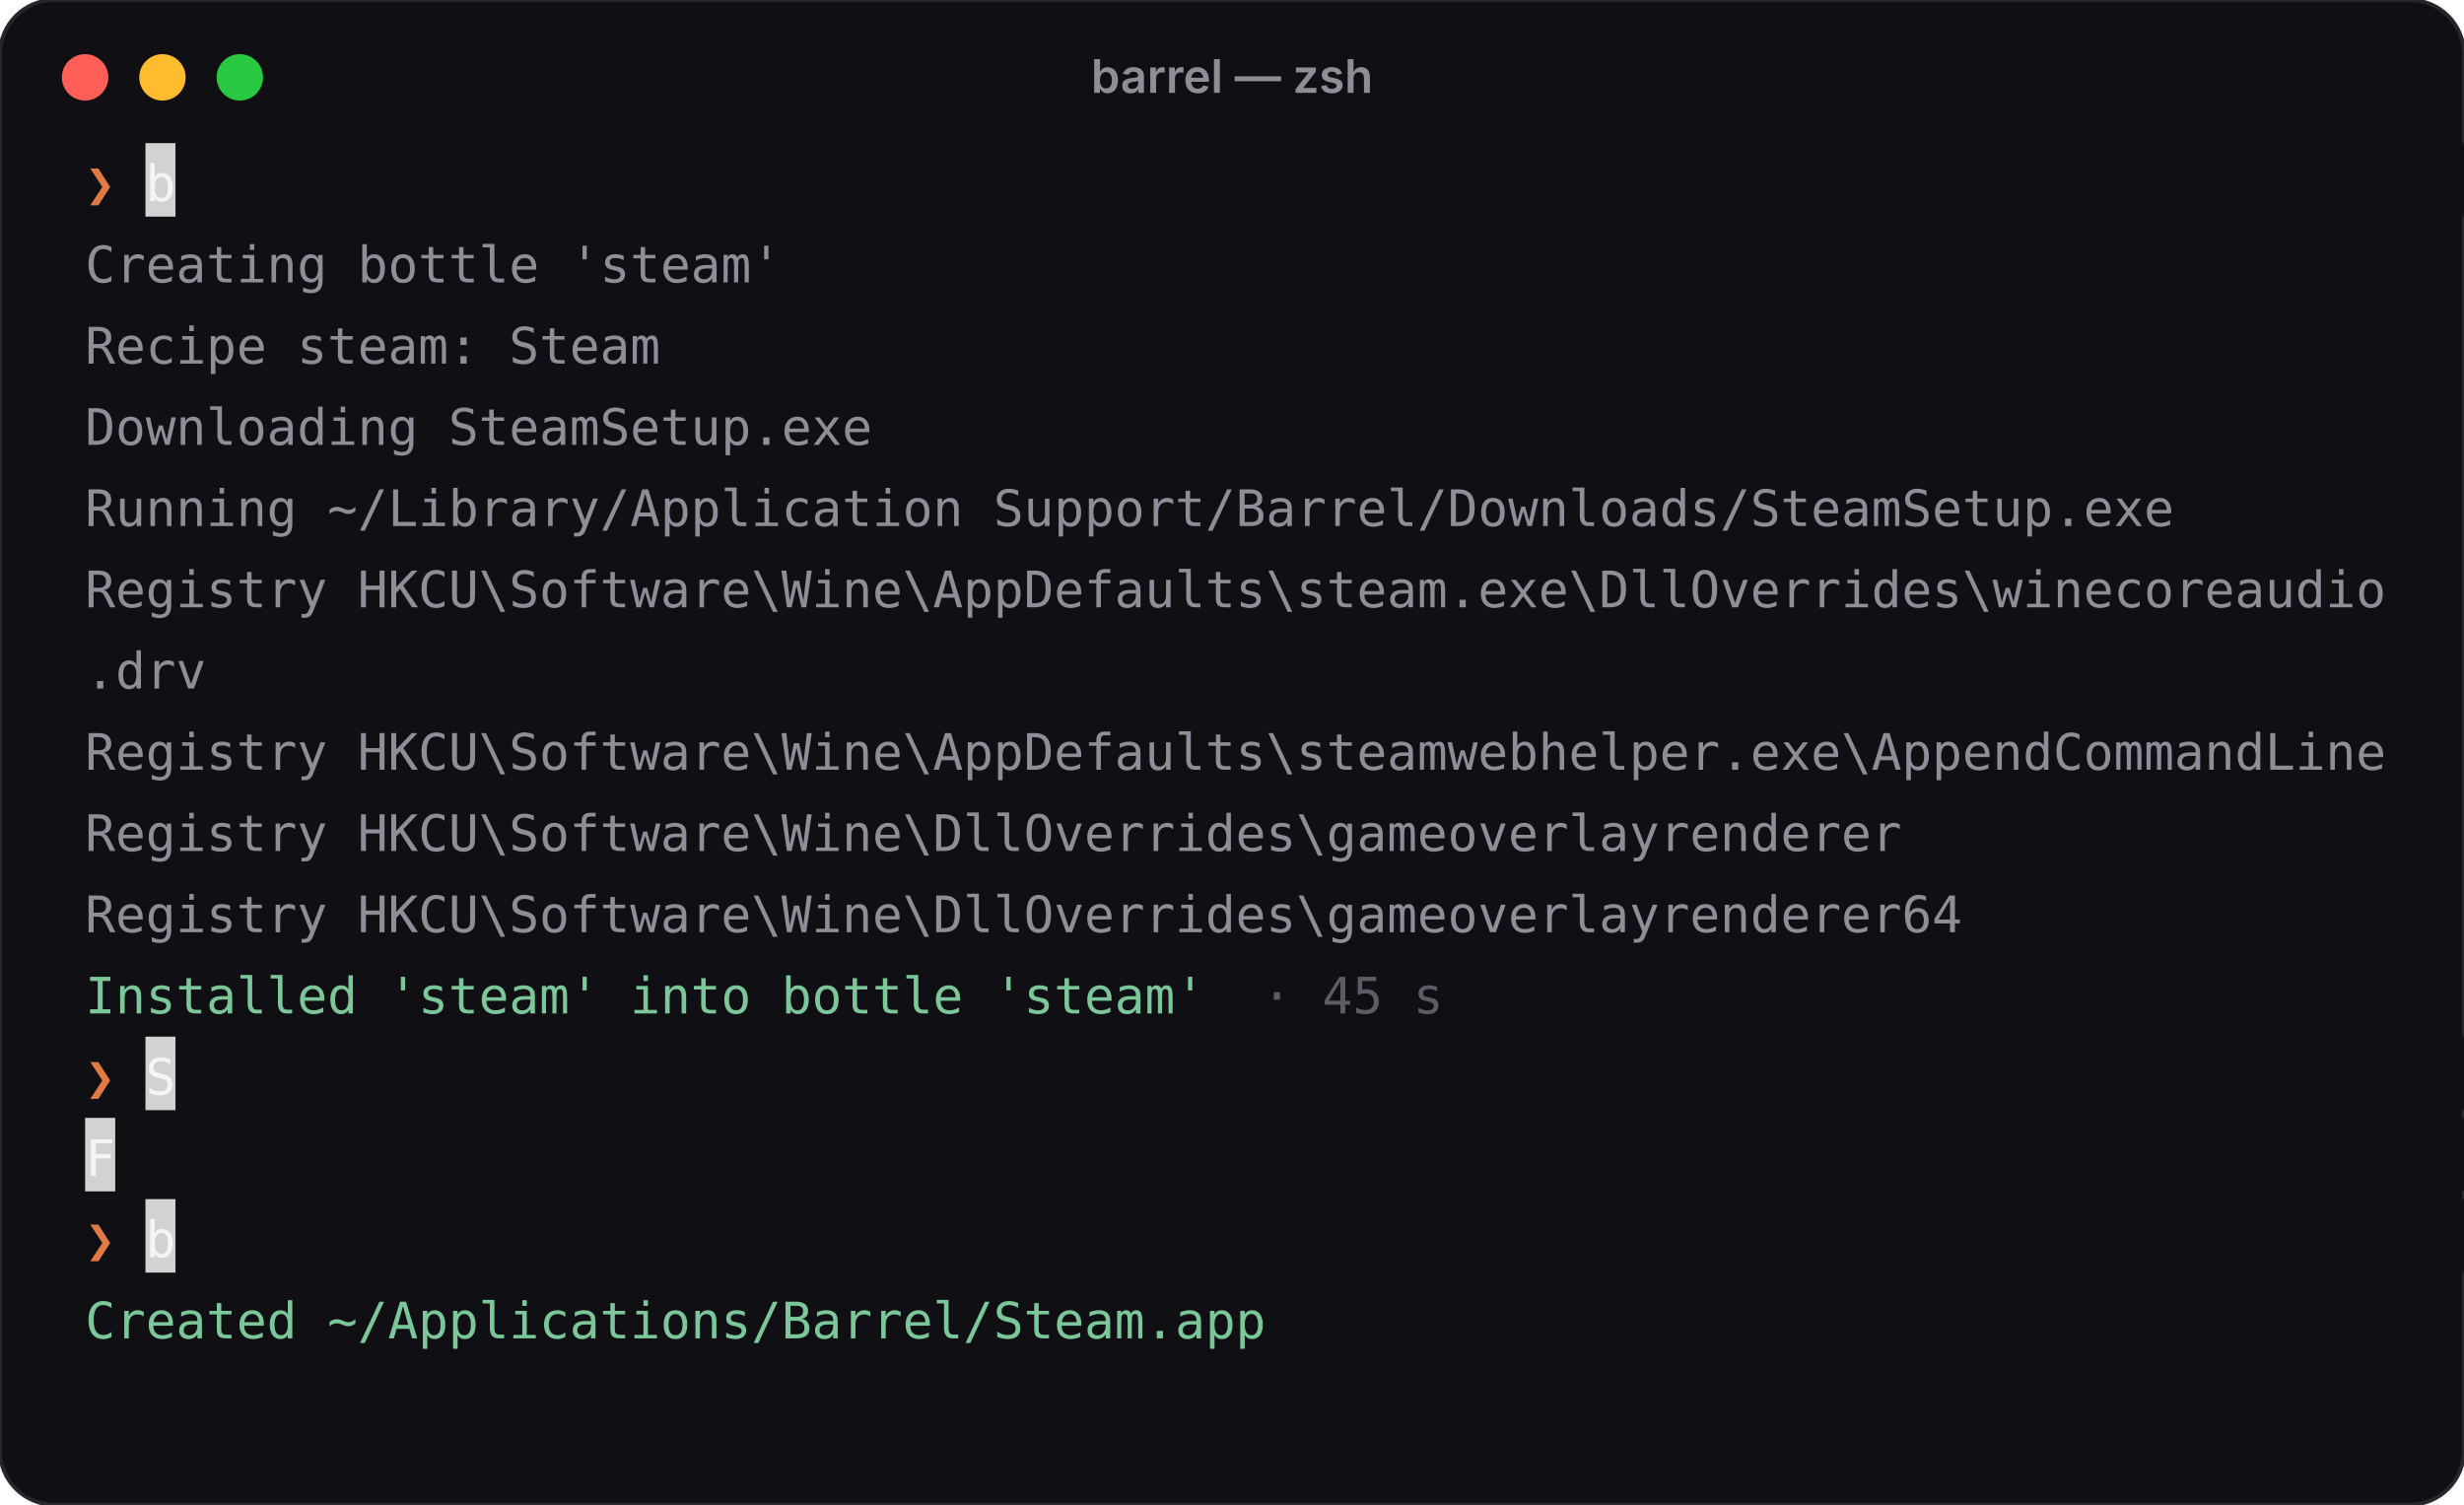
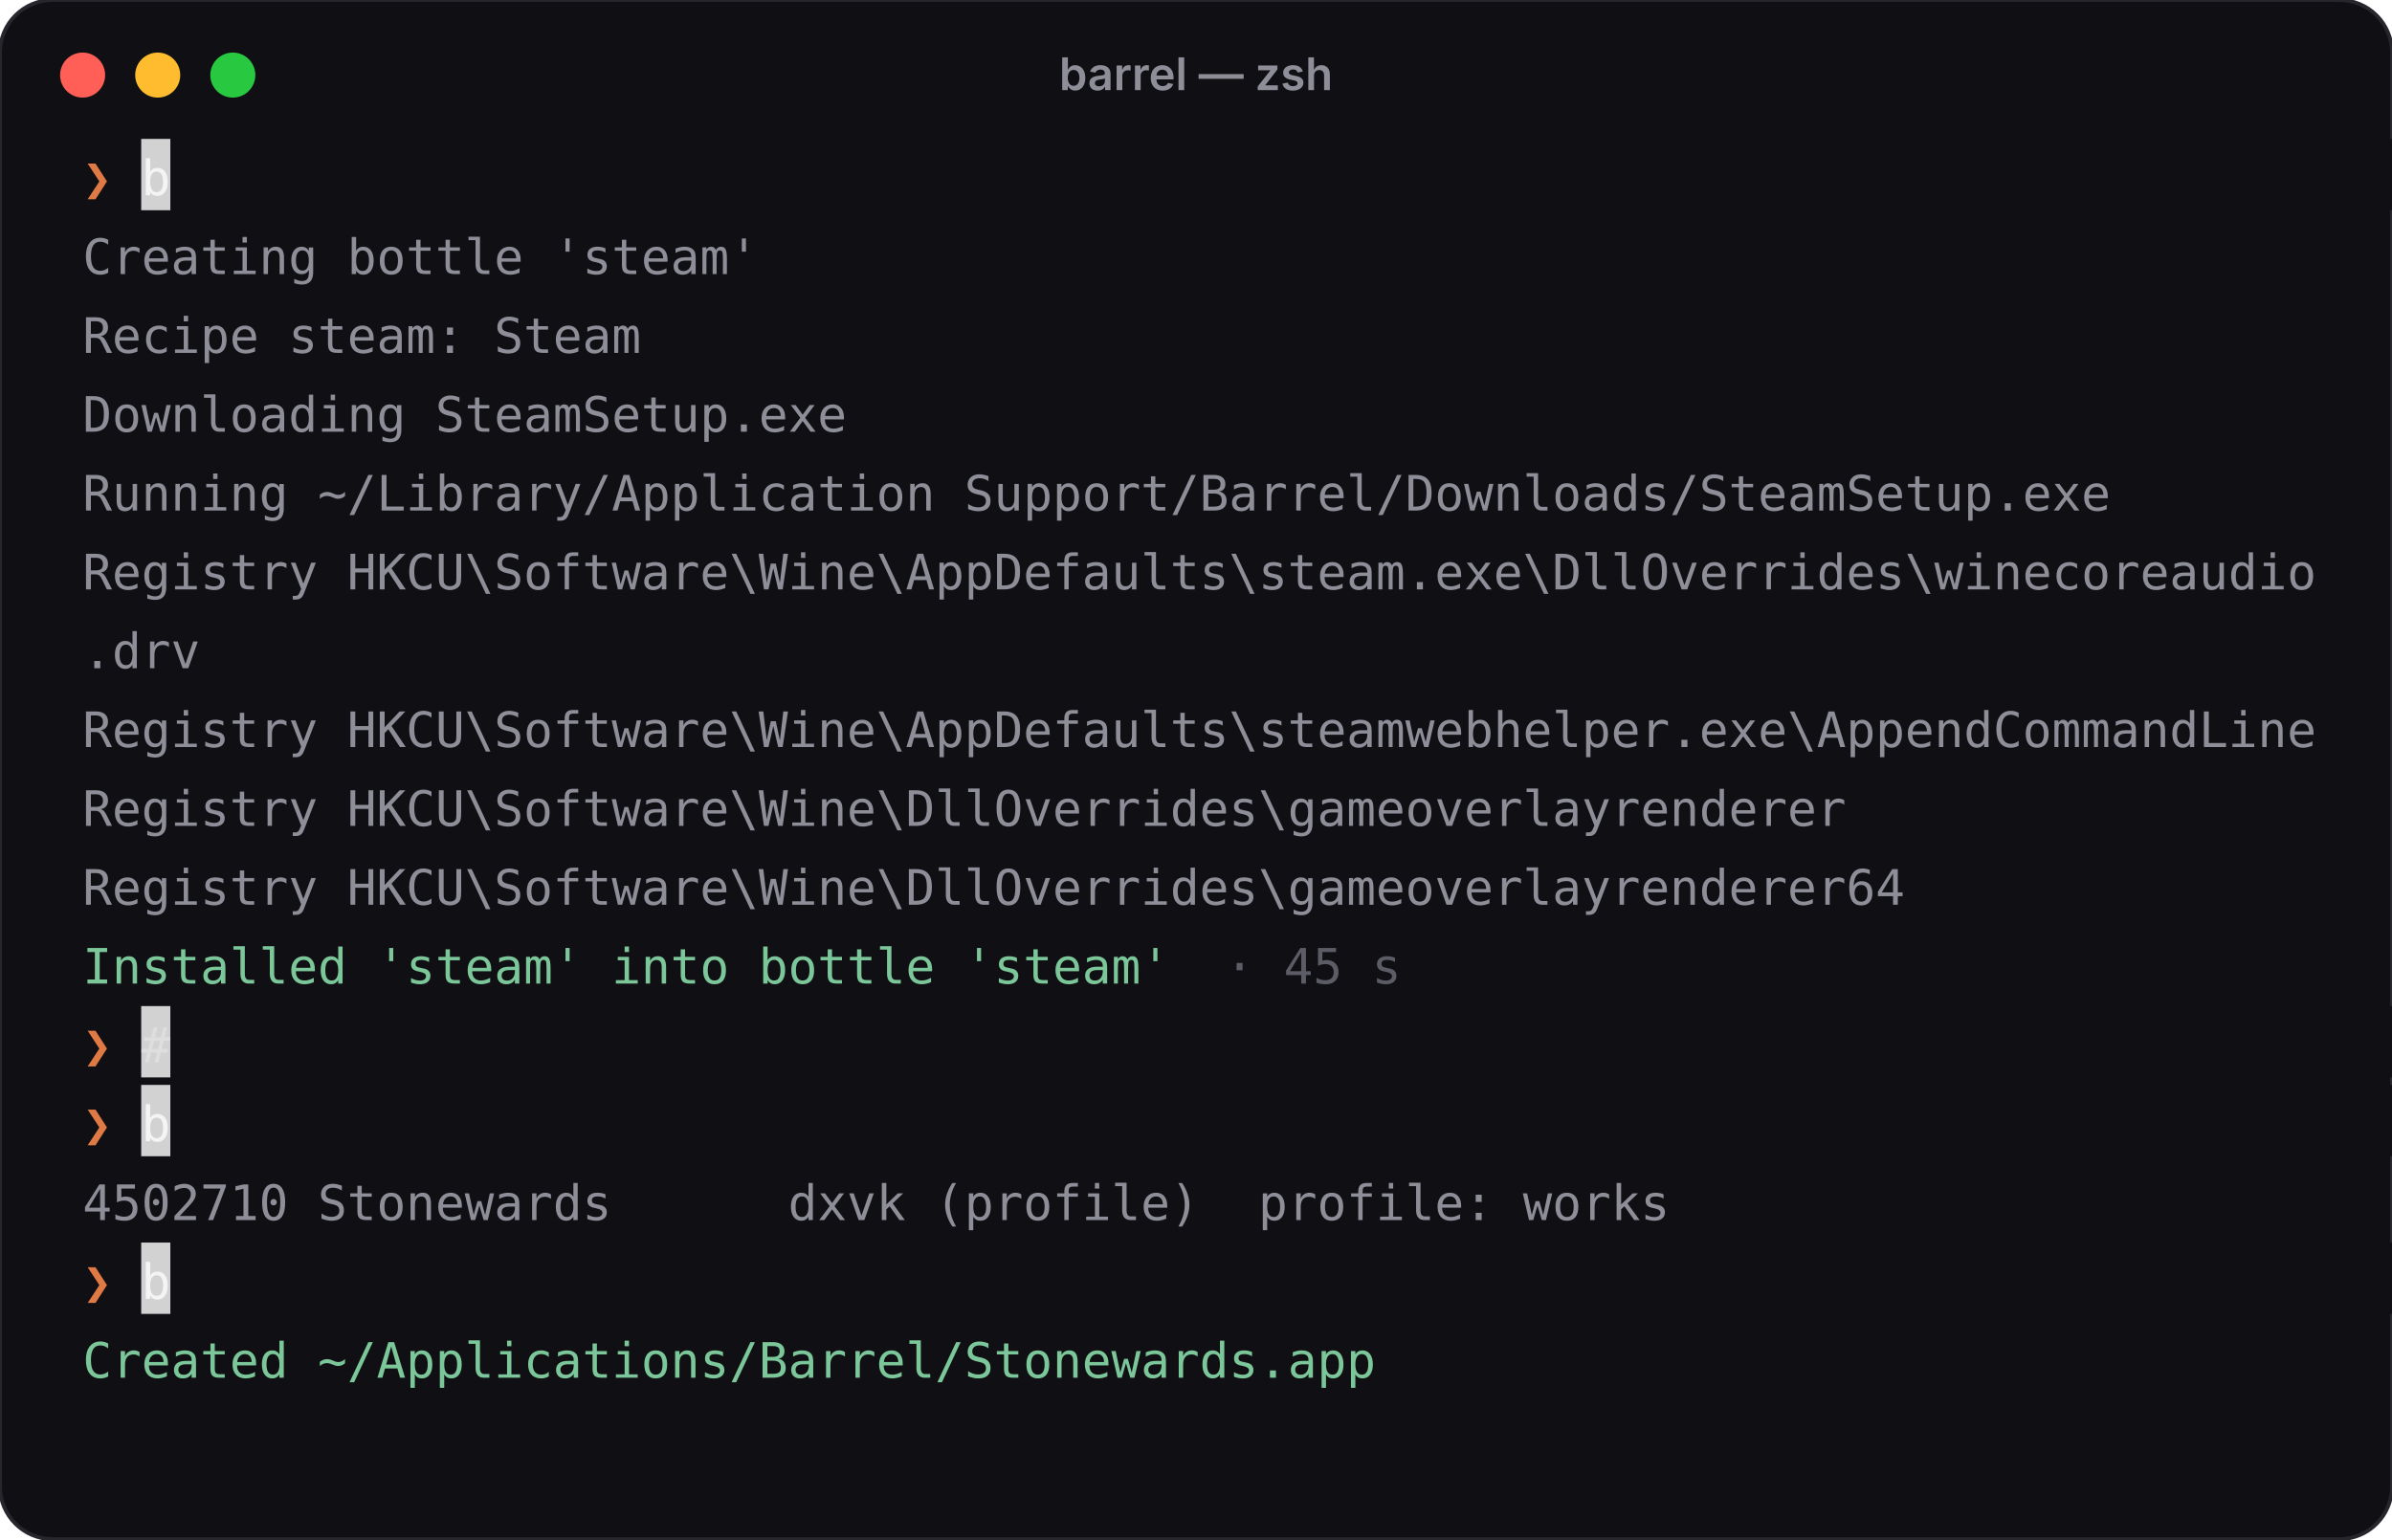
- <svg xmlns="http://www.w3.org/2000/svg" width="637" height="389" viewBox="0 0 637 389" role="img" aria-label="Terminal: play-steam">
+ <svg xmlns="http://www.w3.org/2000/svg" width="637" height="410" viewBox="0 0 637 410" role="img" aria-label="Terminal: play-steam">
  <style>
text{font:13px ui-monospace, 'SF Mono', SFMono-Regular, Menlo, Consolas, monospace;white-space:pre}
.p{fill:#e07a45} .c{fill:#f4f4f5} .o{fill:#8e8e99} .ok{fill:#7cc79a}
.n{fill:#5c5c66} .bg{fill:#101014} .cur{fill:#f4f4f5;opacity:.85}
.t{font:600 12px -apple-system, BlinkMacSystemFont, 'Inter', 'Segoe UI', Helvetica, Arial, sans-serif;fill:#8e8e99}
- @keyframes v0{0%,4.604%{opacity:0}4.614%,96.931%{opacity:1}100%{opacity:0}}
- .l0{animation:v0 13.03s infinite}
- @keyframes t0{0%,4.604%{transform:translateX(0);opacity:1;animation-timing-function:steps(20,end)}9.822%{transform:translateX(156.0px);opacity:1}11.357%,100%{transform:translateX(156.0px);opacity:0}}
- .k0{animation:t0 13.03s infinite}
- @keyframes v1{0%,12.277%{opacity:0}12.287%,96.931%{opacity:1}100%{opacity:0}}
- .l1{animation:v1 13.03s infinite}
- @keyframes v2{0%,12.815%{opacity:0}12.825%,96.931%{opacity:1}100%{opacity:0}}
- .l2{animation:v2 13.03s infinite}
- @keyframes v3{0%,13.352%{opacity:0}13.362%,96.931%{opacity:1}100%{opacity:0}}
- .l3{animation:v3 13.03s infinite}
- @keyframes v4{0%,13.889%{opacity:0}13.899%,96.931%{opacity:1}100%{opacity:0}}
- .l4{animation:v4 13.03s infinite}
- @keyframes v5{0%,14.426%{opacity:0}14.436%,96.931%{opacity:1}100%{opacity:0}}
- .l5{animation:v5 13.03s infinite}
- @keyframes v6{0%,14.963%{opacity:0}14.973%,96.931%{opacity:1}100%{opacity:0}}
- .l6{animation:v6 13.03s infinite}
- @keyframes v7{0%,15.500%{opacity:0}15.510%,96.931%{opacity:1}100%{opacity:0}}
- .l7{animation:v7 13.03s infinite}
- @keyframes v8{0%,16.037%{opacity:0}16.047%,96.931%{opacity:1}100%{opacity:0}}
- .l8{animation:v8 13.03s infinite}
- @keyframes v9{0%,16.575%{opacity:0}16.585%,96.931%{opacity:1}100%{opacity:0}}
- .l9{animation:v9 13.03s infinite}
- @keyframes v10{0%,17.112%{opacity:0}17.122%,96.931%{opacity:1}100%{opacity:0}}
- .l10{animation:v10 13.03s infinite}
- @keyframes v11{0%,28.238%{opacity:0}28.248%,96.931%{opacity:1}100%{opacity:0}}
- .l11{animation:v11 13.03s infinite}
- @keyframes t11{0%,28.238%{transform:translateX(0);opacity:1;animation-timing-function:steps(74,end)}47.545%{transform:translateX(577.2px);opacity:1}47.698%,100%{transform:translateX(577.2px);opacity:0}}
- .k11{animation:t11 13.03s infinite}
- @keyframes v12{0%,47.545%{opacity:0}47.555%,96.931%{opacity:1}100%{opacity:0}}
- .l12{animation:v12 13.03s infinite}
- @keyframes t12{0%,47.545%{transform:translateX(0);opacity:1;animation-timing-function:steps(18,end)}52.241%{transform:translateX(140.4px);opacity:1}53.775%,100%{transform:translateX(140.4px);opacity:0}}
- .k12{animation:t12 13.03s infinite}
- @keyframes v13{0%,58.379%{opacity:0}58.389%,96.931%{opacity:1}100%{opacity:0}}
- .l13{animation:v13 13.03s infinite}
- @keyframes t13{0%,58.379%{transform:translateX(0);opacity:1;animation-timing-function:steps(56,end)}72.990%{transform:translateX(436.8px);opacity:1}74.524%,100%{transform:translateX(436.8px);opacity:0}}
- .k13{animation:t13 13.03s infinite}
- @keyframes v14{0%,75.445%{opacity:0}75.455%,96.931%{opacity:1}100%{opacity:0}}
- .l14{animation:v14 13.03s infinite}</style>
-   <rect width="637" height="389" rx="14" fill="#101014" stroke="#26262c" />
+ @keyframes v0{0%,5.073%{opacity:0}5.083%,96.618%{opacity:1}100%{opacity:0}}
+ .l0{animation:v0 11.83s infinite}
+ @keyframes t0{0%,5.073%{transform:translateX(0);opacity:1;animation-timing-function:steps(20,end)}10.822%{transform:translateX(156.0px);opacity:1}12.513%,100%{transform:translateX(156.0px);opacity:0}}
+ .k0{animation:t0 11.83s infinite}
+ @keyframes v1{0%,13.527%{opacity:0}13.537%,96.618%{opacity:1}100%{opacity:0}}
+ .l1{animation:v1 11.83s infinite}
+ @keyframes v2{0%,14.119%{opacity:0}14.129%,96.618%{opacity:1}100%{opacity:0}}
+ .l2{animation:v2 11.83s infinite}
+ @keyframes v3{0%,14.711%{opacity:0}14.721%,96.618%{opacity:1}100%{opacity:0}}
+ .l3{animation:v3 11.83s infinite}
+ @keyframes v4{0%,15.303%{opacity:0}15.313%,96.618%{opacity:1}100%{opacity:0}}
+ .l4{animation:v4 11.83s infinite}
+ @keyframes v5{0%,15.894%{opacity:0}15.904%,96.618%{opacity:1}100%{opacity:0}}
+ .l5{animation:v5 11.83s infinite}
+ @keyframes v6{0%,16.486%{opacity:0}16.496%,96.618%{opacity:1}100%{opacity:0}}
+ .l6{animation:v6 11.83s infinite}
+ @keyframes v7{0%,17.078%{opacity:0}17.088%,96.618%{opacity:1}100%{opacity:0}}
+ .l7{animation:v7 11.83s infinite}
+ @keyframes v8{0%,17.670%{opacity:0}17.680%,96.618%{opacity:1}100%{opacity:0}}
+ .l8{animation:v8 11.83s infinite}
+ @keyframes v9{0%,18.262%{opacity:0}18.272%,96.618%{opacity:1}100%{opacity:0}}
+ .l9{animation:v9 11.83s infinite}
+ @keyframes v10{0%,18.854%{opacity:0}18.864%,96.618%{opacity:1}100%{opacity:0}}
+ .l10{animation:v10 11.83s infinite}
+ @keyframes v11{0%,31.113%{opacity:0}31.123%,96.618%{opacity:1}100%{opacity:0}}
+ .l11{animation:v11 11.83s infinite}
+ @keyframes t11{0%,31.113%{transform:translateX(0);opacity:1;animation-timing-function:steps(44,end)}43.761%{transform:translateX(343.2px);opacity:1}45.451%,100%{transform:translateX(343.2px);opacity:0}}
+ .k11{animation:t11 11.83s infinite}
+ @keyframes v12{0%,50.524%{opacity:0}50.534%,96.618%{opacity:1}100%{opacity:0}}
+ .l12{animation:v12 11.83s infinite}
+ @keyframes t12{0%,50.524%{transform:translateX(0);opacity:1;animation-timing-function:steps(12,end)}53.974%{transform:translateX(93.6px);opacity:1}55.665%,100%{transform:translateX(93.6px);opacity:0}}
+ .k12{animation:t12 11.83s infinite}
+ @keyframes v13{0%,56.679%{opacity:0}56.689%,96.618%{opacity:1}100%{opacity:0}}
+ .l13{animation:v13 11.83s infinite}
+ @keyframes v14{0%,61.329%{opacity:0}61.339%,96.618%{opacity:1}100%{opacity:0}}
+ .l14{animation:v14 11.83s infinite}
+ @keyframes t14{0%,61.329%{transform:translateX(0);opacity:1;animation-timing-function:steps(31,end)}70.240%{transform:translateX(241.8px);opacity:1}71.931%,100%{transform:translateX(241.8px);opacity:0}}
+ .k14{animation:t14 11.83s infinite}
+ @keyframes v15{0%,72.946%{opacity:0}72.956%,96.618%{opacity:1}100%{opacity:0}}
+ .l15{animation:v15 11.83s infinite}</style>
+   <rect width="637" height="410" rx="14" fill="#101014" stroke="#26262c" />
  <circle cx="22" cy="20" r="6" fill="#ff5f57" />
  <circle cx="42" cy="20" r="6" fill="#febc2e" />
  <circle cx="62" cy="20" r="6" fill="#28c840" />
  <text x="318.5" y="24" text-anchor="middle" class="t">barrel — zsh</text>
  <g class="l0">
    <text x="22" y="52" class="p">❯</text>
    <text x="37.6" y="52" class="c" xml:space="preserve">barrel install steam</text>
    <g class="k0">
      <rect x="37.6" y="37" width="7.8" height="19" class="cur" />
      <rect x="45.4" y="37" width="637" height="19" class="bg" />
    </g>
  </g>
  <g class="l1">
    <text x="22" y="73" class="o" xml:space="preserve">Creating bottle 'steam'</text>
  </g>
  <g class="l2">
    <text x="22" y="94" class="o" xml:space="preserve">Recipe steam: Steam</text>
  </g>
  <g class="l3">
    <text x="22" y="115" class="o" xml:space="preserve">Downloading SteamSetup.exe</text>
  </g>
  <g class="l4">
    <text x="22" y="136" class="o" xml:space="preserve">Running ~/Library/Application Support/Barrel/Downloads/SteamSetup.exe</text>
  </g>
  <g class="l5">
    <text x="22" y="157" class="o" xml:space="preserve">Registry HKCU\Software\Wine\AppDefaults\steam.exe\DllOverrides\winecoreaudio</text>
  </g>
  <g class="l6">
    <text x="22" y="178" class="o" xml:space="preserve">.drv</text>
  </g>
  <g class="l7">
    <text x="22" y="199" class="o" xml:space="preserve">Registry HKCU\Software\Wine\AppDefaults\steamwebhelper.exe\AppendCommandLine</text>
  </g>
  <g class="l8">
    <text x="22" y="220" class="o" xml:space="preserve">Registry HKCU\Software\Wine\DllOverrides\gameoverlayrenderer</text>
  </g>
  <g class="l9">
    <text x="22" y="241" class="o" xml:space="preserve">Registry HKCU\Software\Wine\DllOverrides\gameoverlayrenderer64</text>
  </g>
  <g class="l10">
    <text x="22" y="262" class="ok" xml:space="preserve">Installed 'steam' into bottle 'steam'</text>
    <text x="326.2" y="262" class="n">· 45 s</text>
  </g>
  <g class="l11">
    <text x="22" y="283" class="p">❯</text>
-     <text x="37.6" y="283" class="c" xml:space="preserve">S="$HOME/Library/Application Support/Barrel/Bottles/steam/drive_c/Program </text>
+     <text x="37.6" y="283" class="n" xml:space="preserve"># sign in to Steam and install a game, then:</text>
    <g class="k11">
      <rect x="37.6" y="268" width="7.8" height="19" class="cur" />
      <rect x="45.4" y="268" width="637" height="19" class="bg" />
    </g>
  </g>
  <g class="l12">
-     <text x="22.0" y="304" class="c" xml:space="preserve">Files (x86)/Steam"</text>
+     <text x="22" y="304" class="p">❯</text>
+     <text x="37.6" y="304" class="c" xml:space="preserve">barrel games</text>
    <g class="k12">
-       <rect x="22.0" y="289" width="7.8" height="19" class="cur" />
-       <rect x="29.8" y="289" width="637" height="19" class="bg" />
+       <rect x="37.6" y="289" width="7.8" height="19" class="cur" />
+       <rect x="45.4" y="289" width="637" height="19" class="bg" />
    </g>
  </g>
  <g class="l13">
-     <text x="22" y="325" class="p">❯</text>
-     <text x="37.6" y="325" class="c" xml:space="preserve">barrel launcher create steam "$S/steam.exe" --name Steam</text>
-     <g class="k13">
-       <rect x="37.6" y="310" width="7.8" height="19" class="cur" />
-       <rect x="45.4" y="310" width="637" height="19" class="bg" />
+     <text x="22" y="325" class="o" xml:space="preserve">4502710 Stonewards      dxvk (profile)  profile: works</text>
+   </g>
+   <g class="l14">
+     <text x="22" y="346" class="p">❯</text>
+     <text x="37.6" y="346" class="c" xml:space="preserve">barrel launcher game Stonewards</text>
+     <g class="k14">
+       <rect x="37.6" y="331" width="7.8" height="19" class="cur" />
+       <rect x="45.4" y="331" width="637" height="19" class="bg" />
    </g>
  </g>
-   <g class="l14">
-     <text x="22" y="346" class="ok" xml:space="preserve">Created ~/Applications/Barrel/Steam.app</text>
+   <g class="l15">
+     <text x="22" y="367" class="ok" xml:space="preserve">Created ~/Applications/Barrel/Stonewards.app</text>
  </g>
</svg>
